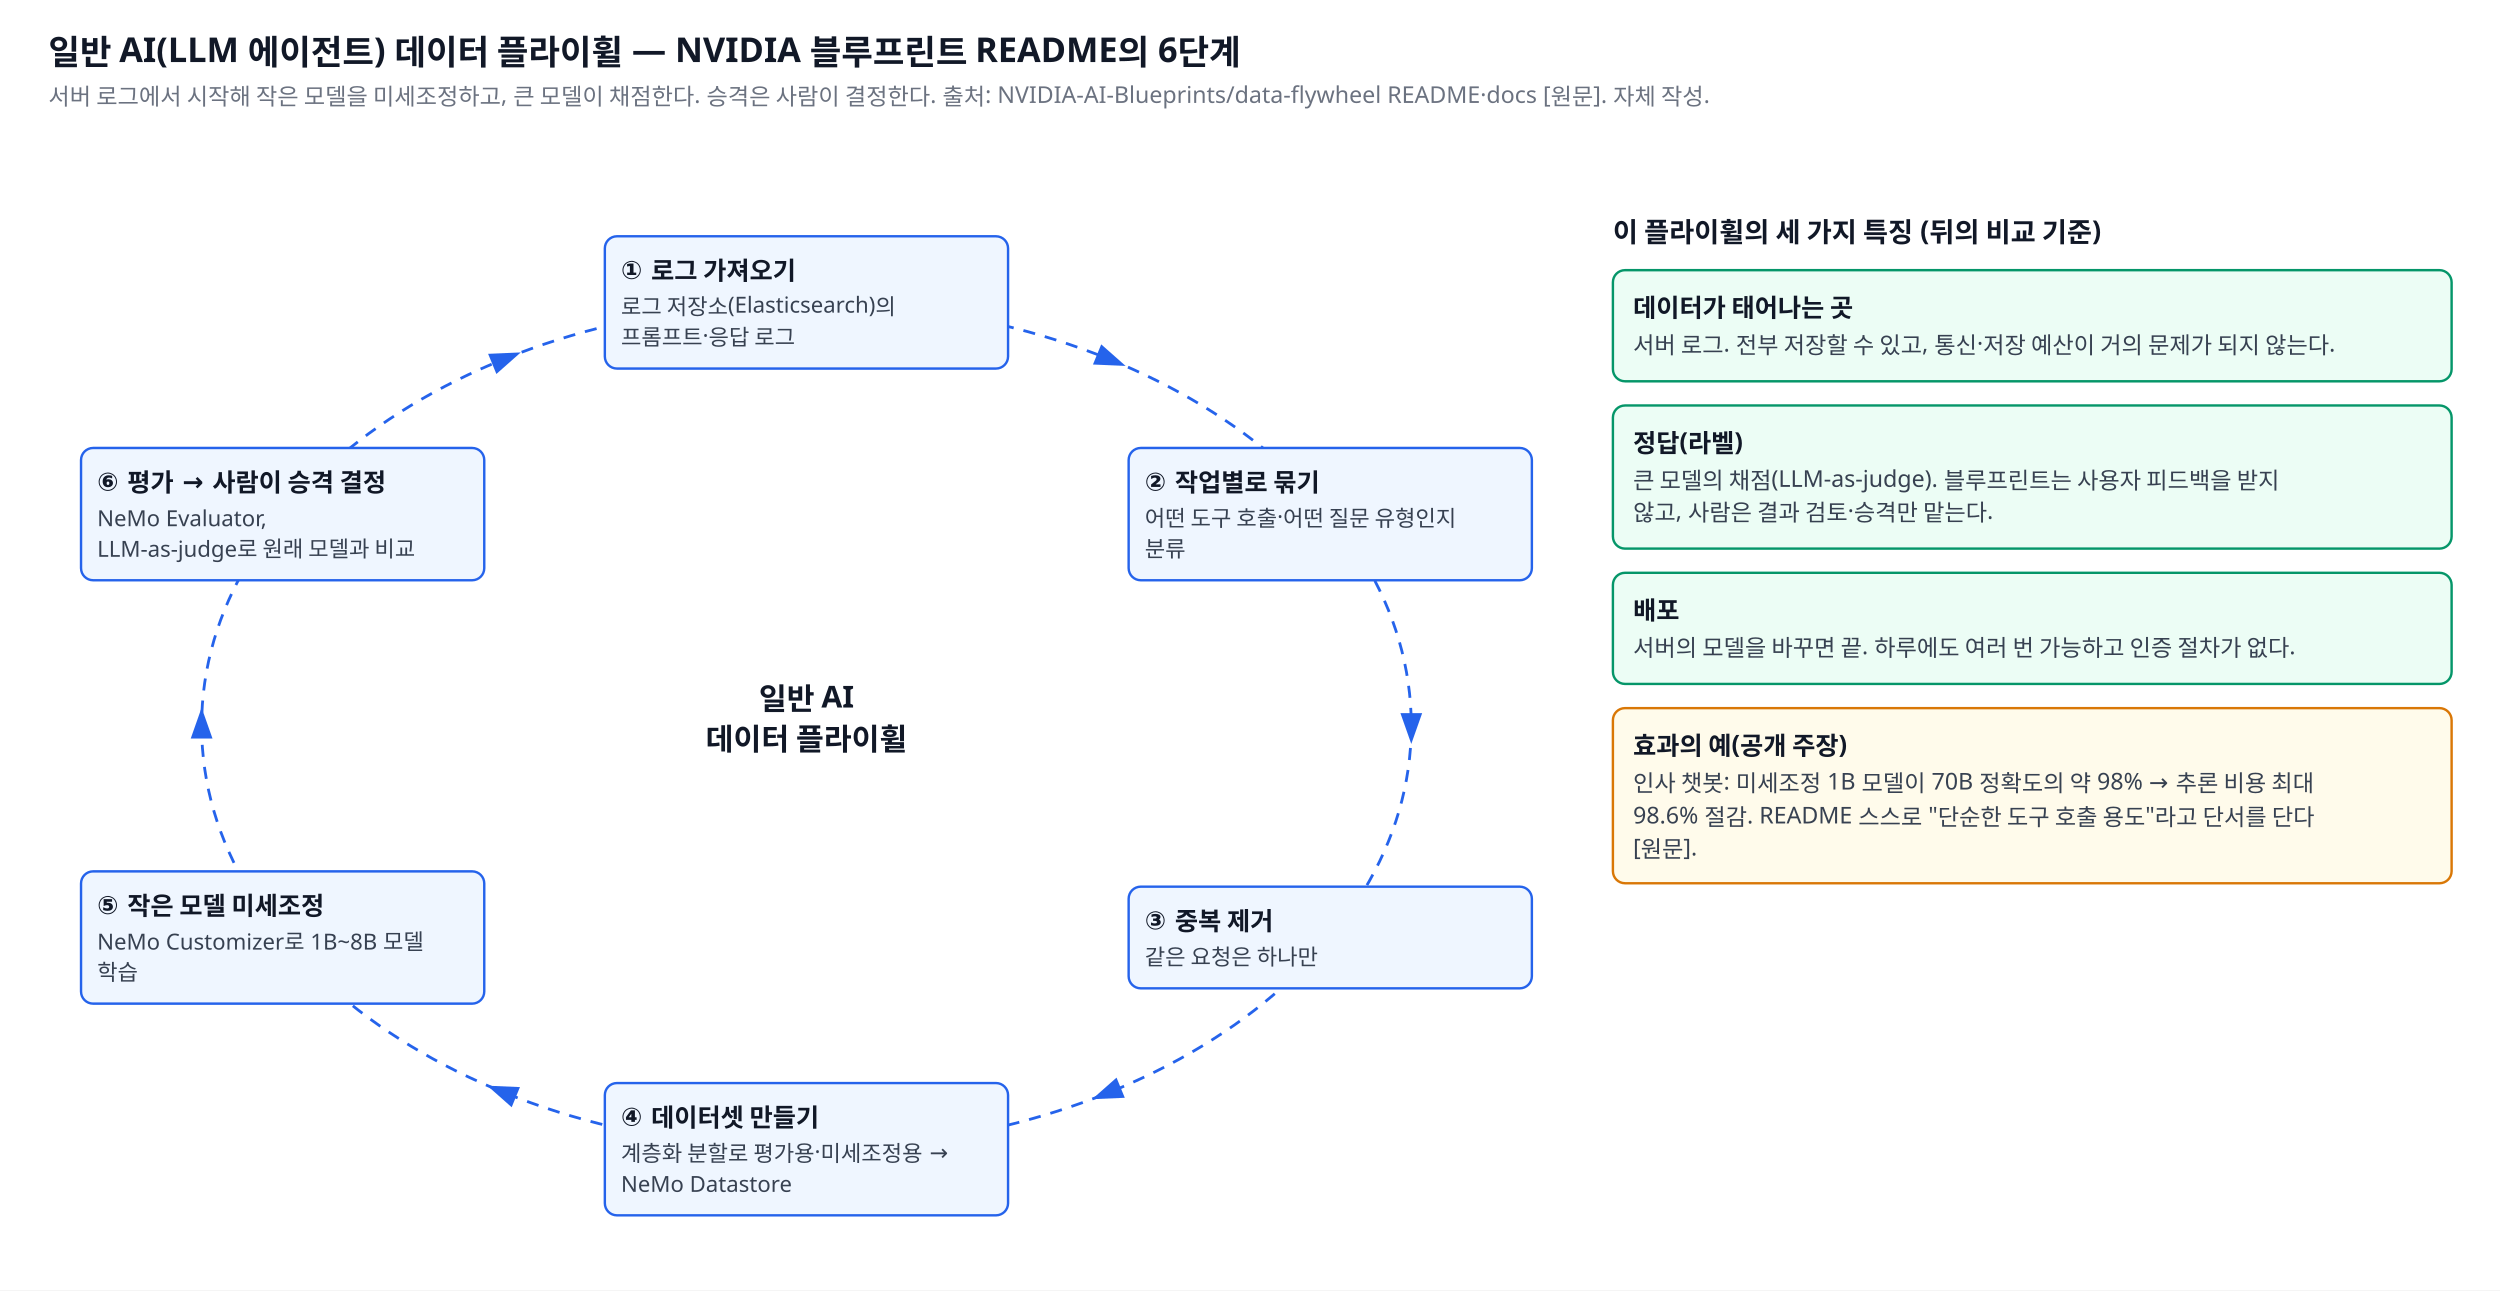
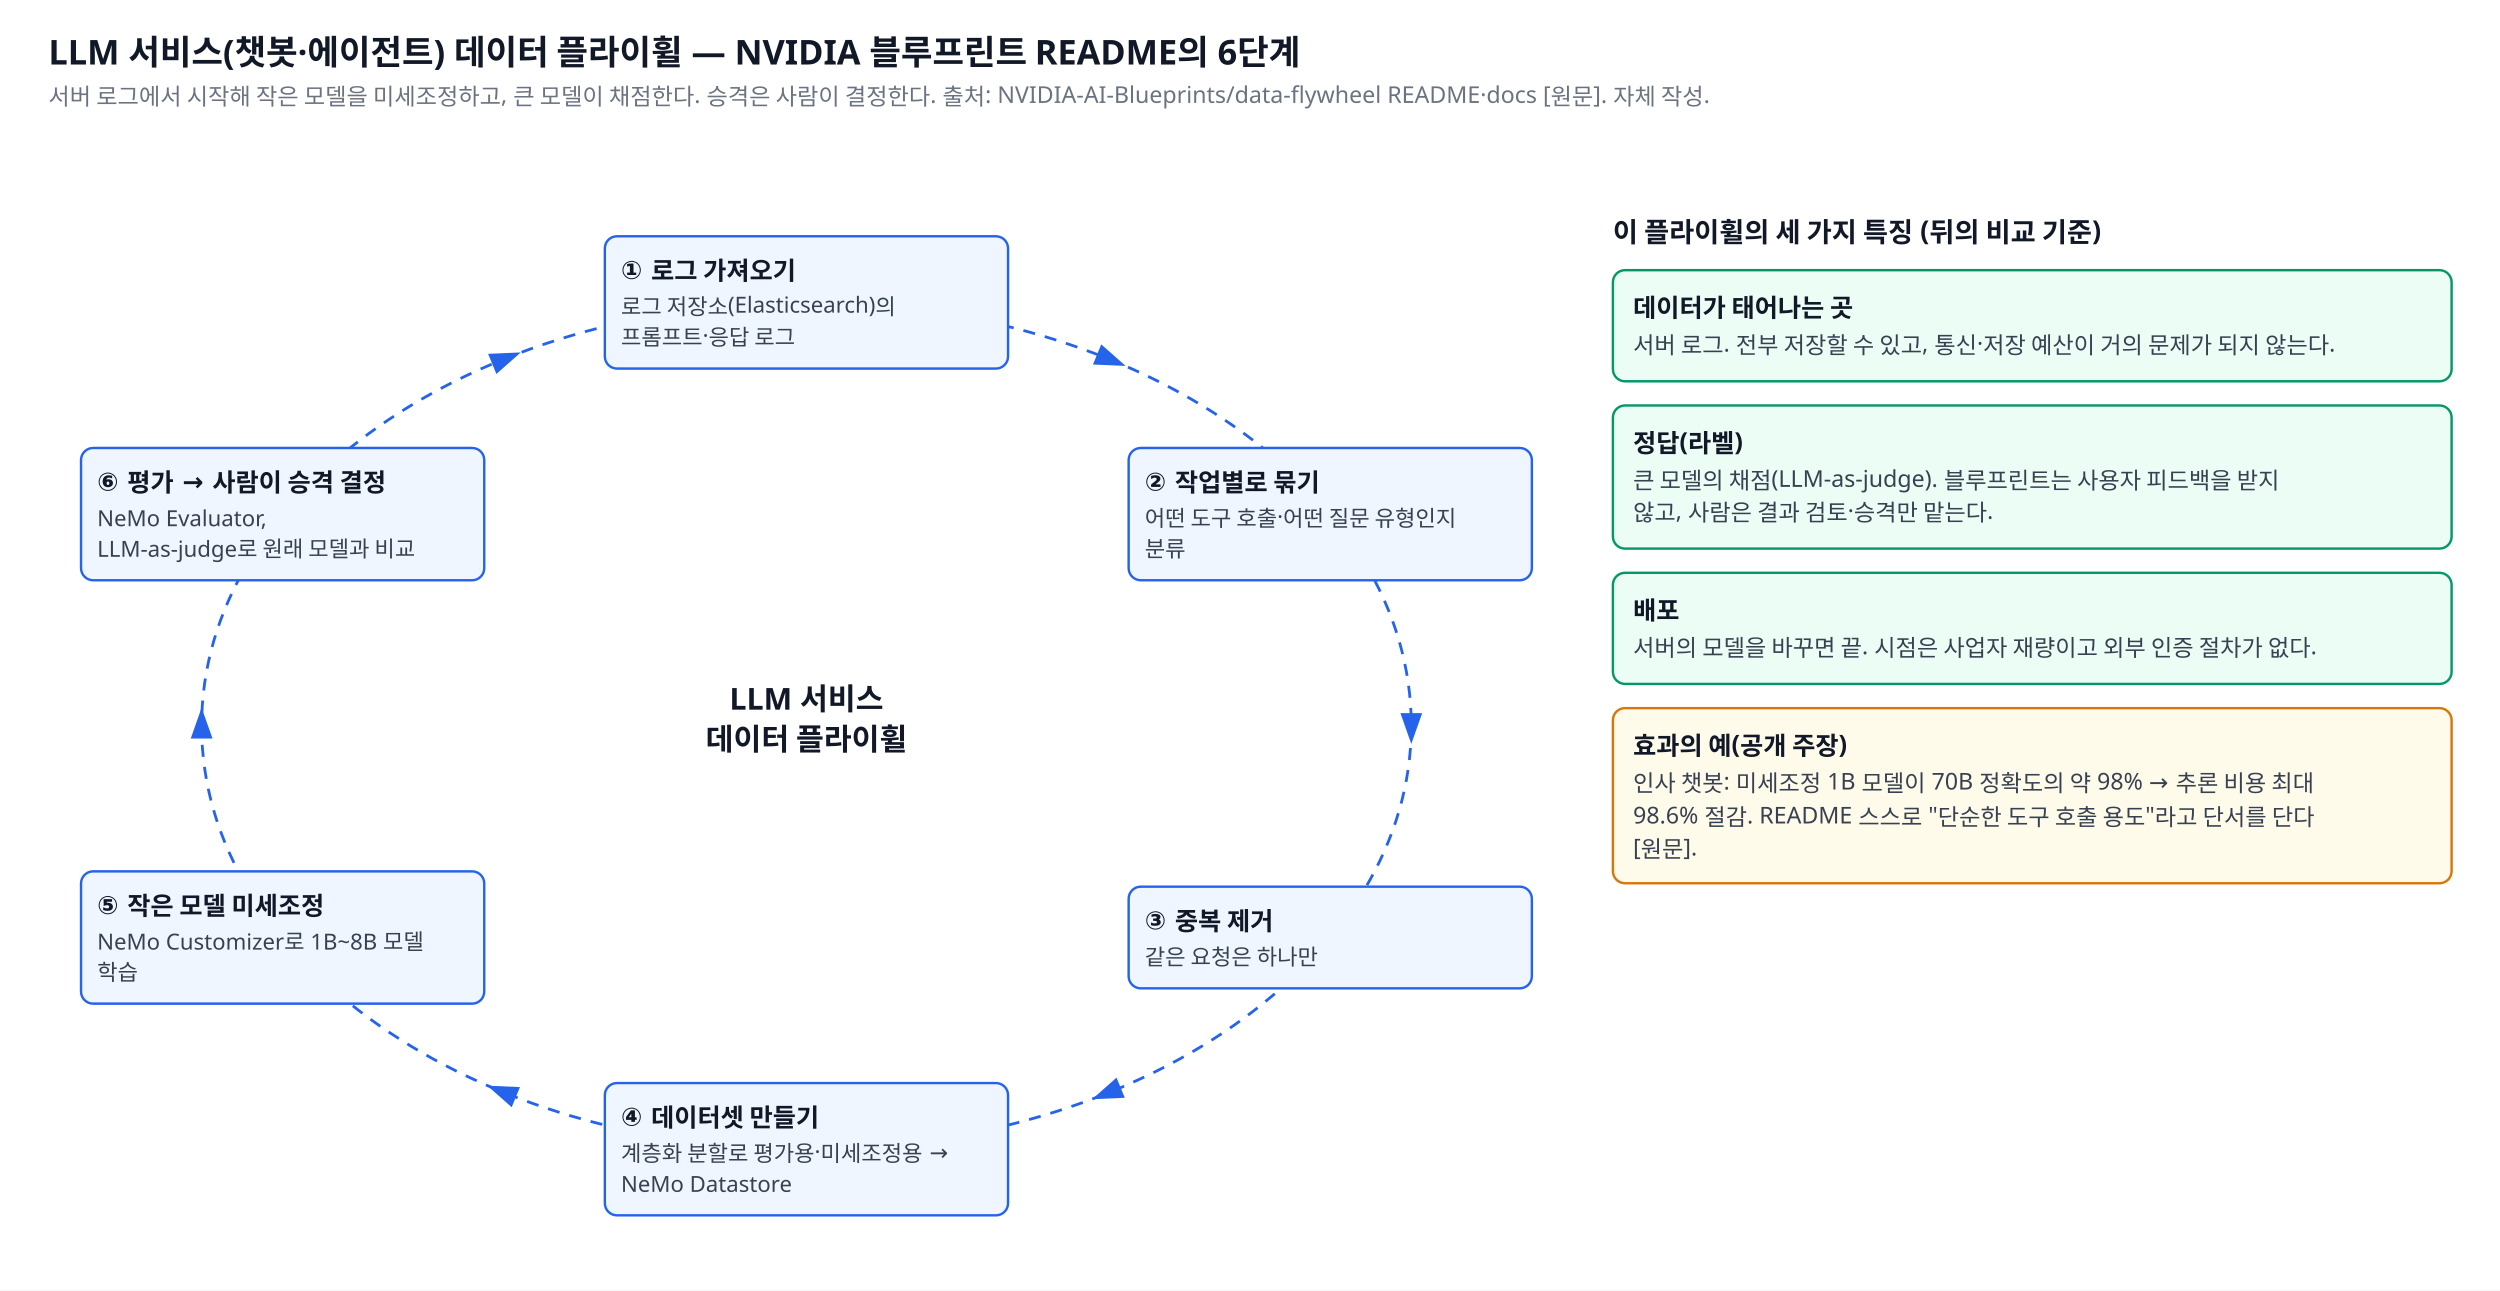
<svg xmlns="http://www.w3.org/2000/svg" width="1240" height="640" viewBox="0 0 1240 640" font-family="IBM Plex Sans KR, Pretendard, Noto Sans KR, Apple SD Gothic Neo, sans-serif">
  <defs>
    <marker id="arr" markerWidth="8" markerHeight="8" refX="6" refY="4" orient="auto">
      <path d="M0,0 L8,4 L0,8 z" fill="#4b5563" />
    </marker>
  </defs>
  <rect width="1240" height="640" fill="#ffffff" />
-   <text x="24" y="32" font-size="17" fill="#111827" font-weight="700">일반 AI(LLM 에이전트) 데이터 플라이휠 — NVIDIA 블루프린트 README의 6단계</text>
+   <text x="24" y="32" font-size="17" fill="#111827" font-weight="700">LLM 서비스(챗봇·에이전트) 데이터 플라이휠 — NVIDIA 블루프린트 README의 6단계</text>
  <text x="24" y="52" font-size="11.5" fill="#6b7280">서버 로그에서 시작해 작은 모델을 미세조정하고, 큰 모델이 채점한다. 승격은 사람이 결정한다. 출처: NVIDIA-AI-Blueprints/data-flywheel README·docs [원문]. 자체 작성.</text>
  <ellipse cx="400" cy="360" rx="300" ry="210" fill="none" stroke="#2563eb" stroke-width="1.4" stroke-dasharray="6 5" />
  <polygon points="558.3,181.5 542.1,180.8 546.2,170.8" fill="#2563eb" />
  <polygon points="700.0,369.0 694.6,353.7 705.4,353.7" fill="#2563eb" />
  <polygon points="541.7,545.2 553.8,534.5 557.9,544.5" fill="#2563eb" />
  <polygon points="241.7,538.5 257.9,539.2 253.8,549.2" fill="#2563eb" />
  <polygon points="100.0,351.0 105.4,366.3 94.6,366.3" fill="#2563eb" />
  <polygon points="258.3,174.8 246.2,185.5 242.1,175.5" fill="#2563eb" />
  <rect x="300.0" y="117.195" width="200" height="65.61" rx="6" fill="#eff6ff" stroke="#2563eb" stroke-width="1.2" />
  <text x="308.0" y="138.32" font-size="12.5" fill="#111827" font-weight="700">① 로그 가져오기</text>
  <text x="308.0" y="155.995" font-size="11" fill="#374151">로그 저장소(Elasticsearch)의</text>
  <text x="308.0" y="171.175" font-size="11" fill="#374151">프롬프트·응답 로그</text>
  <rect x="559.808" y="222.195" width="200" height="65.61" rx="6" fill="#eff6ff" stroke="#2563eb" stroke-width="1.2" />
  <text x="567.808" y="243.32" font-size="12.5" fill="#111827" font-weight="700">② 작업별로 묶기</text>
  <text x="567.808" y="260.995" font-size="11" fill="#374151">어떤 도구 호출·어떤 질문 유형인지</text>
  <text x="567.808" y="276.175" font-size="11" fill="#374151">분류</text>
  <rect x="559.808" y="439.785" width="200" height="50.43" rx="6" fill="#eff6ff" stroke="#2563eb" stroke-width="1.2" />
  <text x="567.808" y="460.91" font-size="12.5" fill="#111827" font-weight="700">③ 중복 제거</text>
  <text x="567.808" y="478.585" font-size="11" fill="#374151">같은 요청은 하나만</text>
  <rect x="300.0" y="537.195" width="200" height="65.61" rx="6" fill="#eff6ff" stroke="#2563eb" stroke-width="1.2" />
  <text x="308.0" y="558.32" font-size="12.5" fill="#111827" font-weight="700">④ 데이터셋 만들기</text>
  <text x="308.0" y="575.995" font-size="11" fill="#374151">계층화 분할로 평가용·미세조정용 →</text>
  <text x="308.0" y="591.175" font-size="11" fill="#374151">NeMo Datastore</text>
  <rect x="40.192" y="432.195" width="200" height="65.61" rx="6" fill="#eff6ff" stroke="#2563eb" stroke-width="1.2" />
  <text x="48.192" y="453.32" font-size="12.5" fill="#111827" font-weight="700">⑤ 작은 모델 미세조정</text>
  <text x="48.192" y="470.995" font-size="11" fill="#374151">NeMo Customizer로 1B~8B 모델</text>
  <text x="48.192" y="486.175" font-size="11" fill="#374151">학습</text>
  <rect x="40.192" y="222.195" width="200" height="65.61" rx="6" fill="#eff6ff" stroke="#2563eb" stroke-width="1.2" />
  <text x="48.192" y="243.32" font-size="12.5" fill="#111827" font-weight="700">⑥ 평가 → 사람이 승격 결정</text>
  <text x="48.192" y="260.995" font-size="11" fill="#374151">NeMo Evaluator,</text>
  <text x="48.192" y="276.175" font-size="11" fill="#374151">LLM-as-judge로 원래 모델과 비교</text>
-   <text x="400" y="352" font-size="15" fill="#111827" font-weight="700" text-anchor="middle">일반 AI</text>
+   <text x="400" y="352" font-size="15" fill="#111827" font-weight="700" text-anchor="middle">LLM 서비스</text>
  <text x="400" y="372" font-size="15" fill="#111827" font-weight="700" text-anchor="middle">데이터 플라이휠</text>
  <text x="800" y="120" font-size="13.5" fill="#111827" font-weight="700">이 플라이휠의 세 가지 특징 (뒤의 비교 기준)</text>
  <rect x="800" y="134" width="416" height="55.12" rx="6" fill="#ecfdf5" stroke="#059669" stroke-width="1.2" />
  <text x="810" y="157.125" font-size="12.5" fill="#111827" font-weight="700">데이터가 태어나는 곳</text>
  <text x="810" y="175.325" font-size="11.5" fill="#374151">서버 로그. 전부 저장할 수 있고, 통신·저장 예산이 거의 문제가 되지 않는다.</text>
  <rect x="800" y="201.12" width="416" height="70.99" rx="6" fill="#ecfdf5" stroke="#059669" stroke-width="1.2" />
  <text x="810" y="224.245" font-size="12.5" fill="#111827" font-weight="700">정답(라벨)</text>
  <text x="810" y="242.445" font-size="11.5" fill="#374151">큰 모델의 채점(LLM-as-judge). 블루프린트는 사용자 피드백을 받지</text>
  <text x="810" y="258.315" font-size="11.5" fill="#374151">않고, 사람은 결과 검토·승격만 맡는다.</text>
  <rect x="800" y="284.11" width="416" height="55.12" rx="6" fill="#ecfdf5" stroke="#059669" stroke-width="1.2" />
  <text x="810" y="307.235" font-size="12.5" fill="#111827" font-weight="700">배포</text>
-   <text x="810" y="325.435" font-size="11.5" fill="#374151">서버의 모델을 바꾸면 끝. 하루에도 여러 번 가능하고 인증 절차가 없다.</text>
+   <text x="810" y="325.435" font-size="11.5" fill="#374151">서버의 모델을 바꾸면 끝. 시점은 사업자 재량이고 외부 인증 절차가 없다.</text>
  <rect x="800" y="351.23" width="416" height="86.86" rx="6" fill="#fffbeb" stroke="#d97706" stroke-width="1.2" />
  <text x="810" y="374.355" font-size="12.5" fill="#111827" font-weight="700">효과의 예(공개 주장)</text>
  <text x="810" y="392.555" font-size="11.5" fill="#374151">인사 챗봇: 미세조정 1B 모델이 70B 정확도의 약 98% → 추론 비용 최대</text>
  <text x="810" y="408.425" font-size="11.5" fill="#374151">98.6% 절감. README 스스로 "단순한 도구 호출 용도"라고 단서를 단다</text>
  <text x="810" y="424.295" font-size="11.5" fill="#374151">[원문].</text>
</svg>
